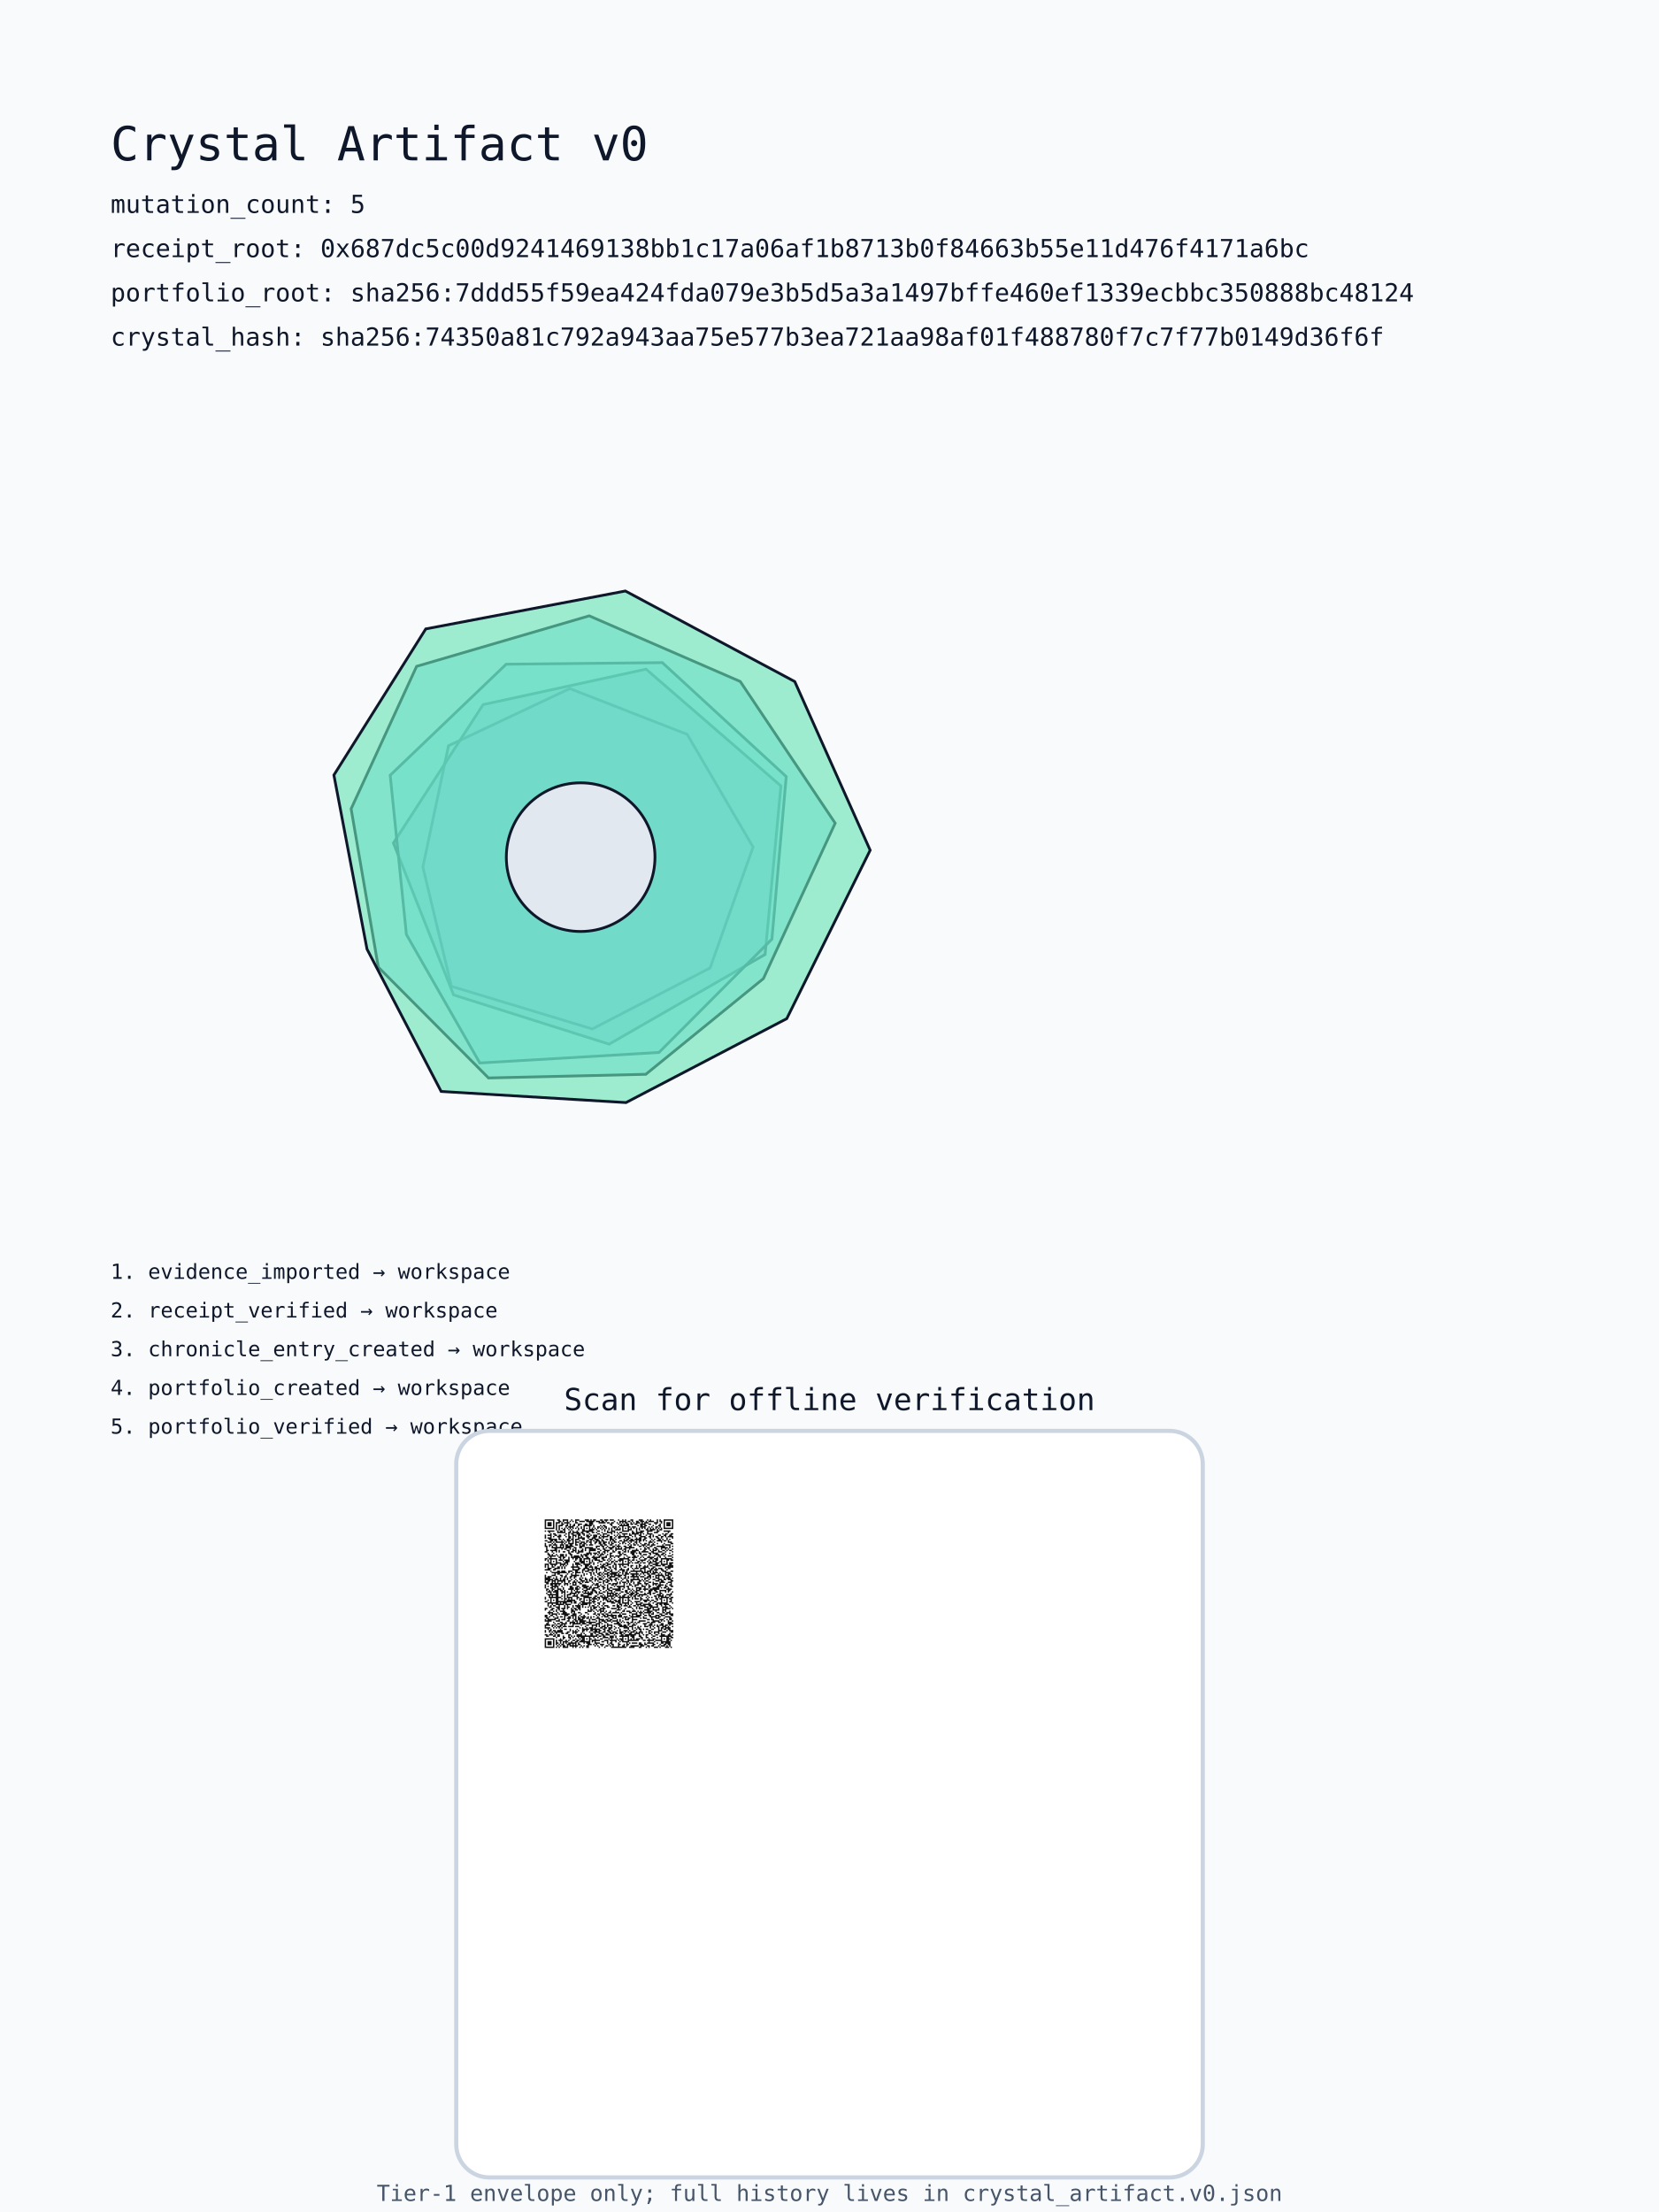
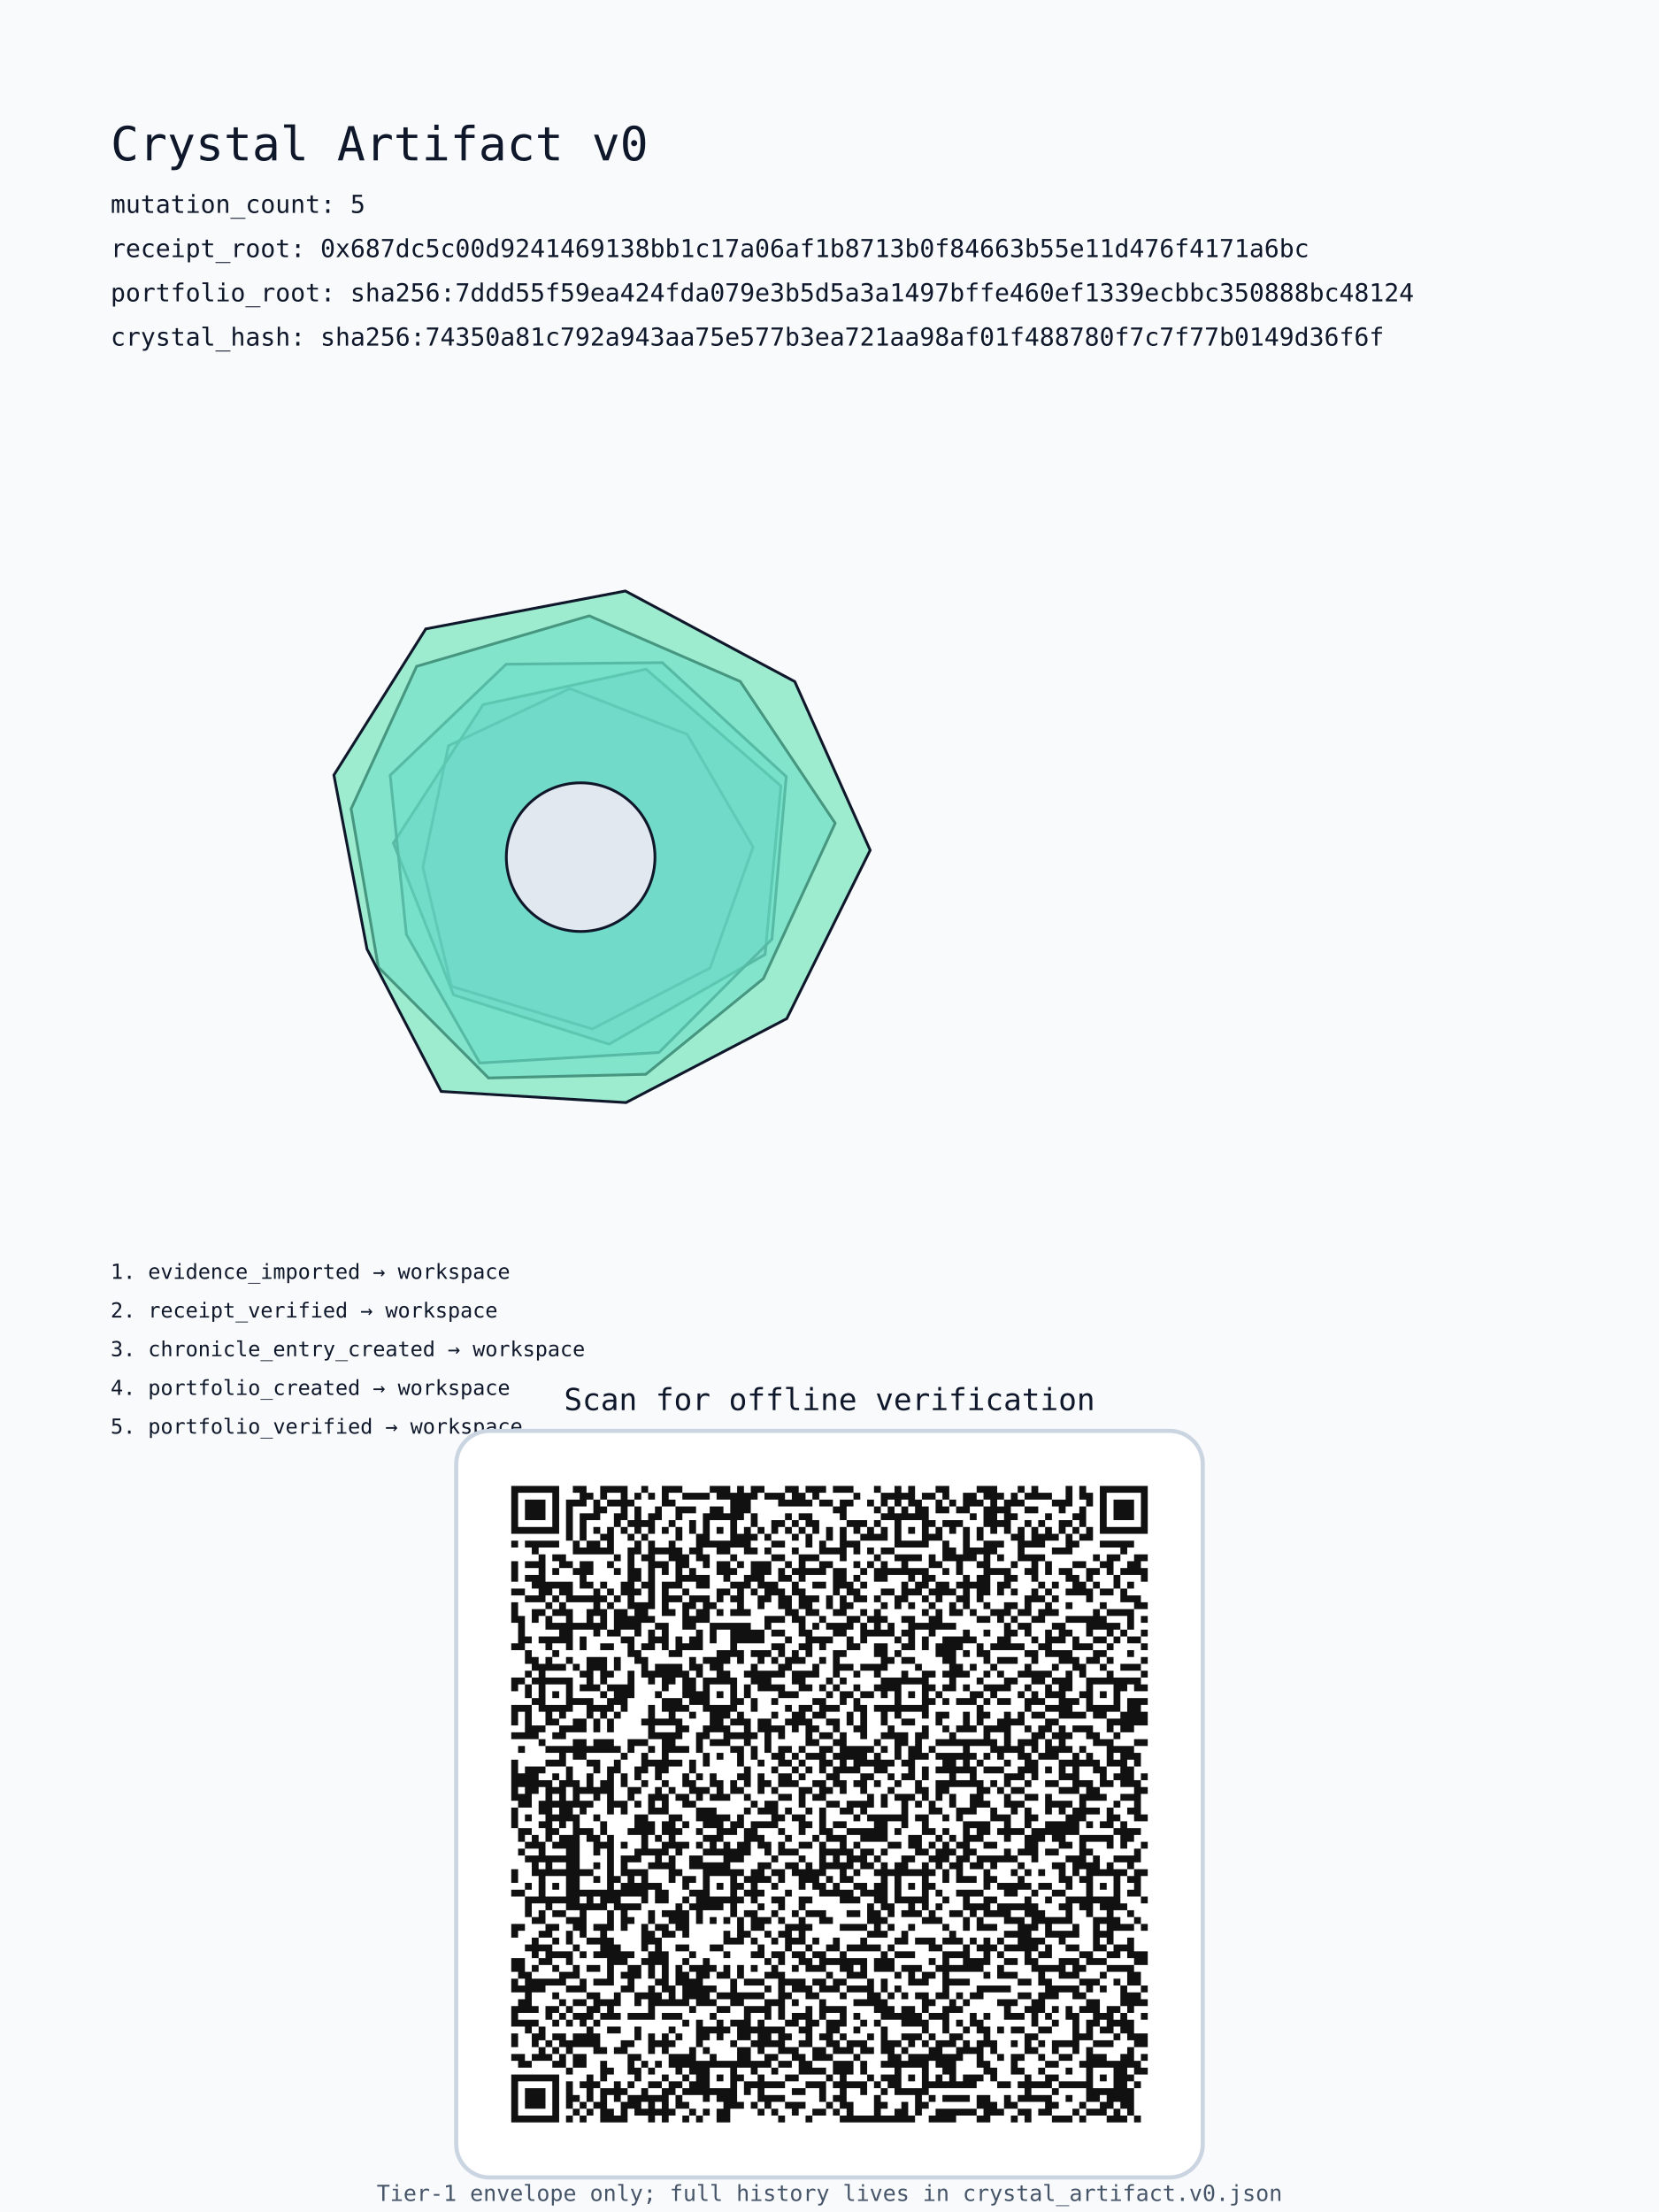
<svg xmlns="http://www.w3.org/2000/svg" width="1200" height="1600" viewBox="0 0 1200 1600">
  <rect x="0" y="0" width="1200" height="1600" fill="#f8fafc" />
  <g id="crystal-layers">
    <path d="M324.44 539.415 L412.14 498.057 L497.071 531.189 L544.728 612.709 L513.63 700.157 L428.422 744.267 L326.514 713.443 L305.87 627.131 Z" fill="hsla(282,70%,65%,0.18)" stroke="#0f172a" stroke-width="2" />
    <path d="M553.417 690.388 L440.589 755.266 L328.102 719.651 L284.569 609.794 L349.46 509.666 L467.313 484.033 L564.848 568.482 Z" fill="hsla(246,70%,65%,0.29)" stroke="#0f172a" stroke-width="2" />
    <path d="M282.238 560.754 L366.128 480.442 L479.091 479.301 L568.718 561.739 L558.349 679.308 L476.656 761.273 L347.066 768.887 L293.953 675.961 Z" fill="hsla(189,70%,65%,0.4)" stroke="#0f172a" stroke-width="2" />
    <path d="M426.191 445.457 L535.449 492.949 L604.11 595.431 L552.197 707.834 L467.122 777.075 L353.354 779.718 L273.653 699.605 L253.971 585.048 L301.352 481.976 Z" fill="hsla(189,70%,65%,0.51)" stroke="#0f172a" stroke-width="2" />
    <path d="M574.869 492.996 L629.414 614.983 L569.079 736.814 L452.804 797.522 L319.101 789.475 L265.462 686.511 L241.513 560.629 L307.972 454.91 L452.33 427.494 Z" fill="hsla(157,70%,65%,0.62)" stroke="#0f172a" stroke-width="2" />
  </g>
  <g id="receipt-seed">
    <circle cx="420" cy="620" r="53.76" fill="#e2e8f0" stroke="#0f172a" stroke-width="2" />
  </g>
  <g id="labels" font-family="monospace" fill="#0f172a">
    <text x="80" y="116" font-size="34">Crystal Artifact v0</text>
    <text x="80" y="154" font-size="18">mutation_count: 5</text>
    <text x="80" y="186" font-size="18">receipt_root: 0x687dc5c00d9241469138bb1c17a06af1b8713b0f84663b55e11d476f4171a6bc</text>
    <text x="80" y="218" font-size="18">portfolio_root: sha256:7ddd55f59ea424fda079e3b5d5a3a1497bffe460ef1339ecbbc350888bc48124</text>
    <text x="80" y="250" font-size="18">crystal_hash: sha256:74350a81c792a943aa75e577b3ea721aa98af01f488780f7c7f77b0149d36f6f</text>
  </g>
  <g id="mutation-legend" font-family="monospace" fill="#0f172a">
    <text x="80" y="925" font-size="15">1. evidence_imported → workspace</text>
    <text x="80" y="953" font-size="15">2. receipt_verified → workspace</text>
    <text x="80" y="981" font-size="15">3. chronicle_entry_created → workspace</text>
    <text x="80" y="1009" font-size="15">4. portfolio_created → workspace</text>
    <text x="80" y="1037" font-size="15">5. portfolio_verified → workspace</text>
  </g>
  <g id="qr-panel">
    <rect x="330" y="1035" width="540" height="540" rx="24" fill="#ffffff" stroke="#cbd5e1" stroke-width="3" />
-     <g id="qr" transform="translate(390,1095)">
+     <svg id="qr" x="350" y="1055" width="500" height="500" viewBox="0 0 101 101">
      <path fill="#ffffff" d="M0 0h101v101H0z" />
      <path stroke="#111111" d="M4 4.5h7m2 0h2m2 0h4m2 0h1m2 0h3m4 0h3m1 0h1m1 0h2m3 0h2m1 0h3m1 0h3m3 0h1m2 0h1m1 0h1m3 0h2m4 0h3m3 0h1m1 0h1m4 0h1m1 0h1m2 0h7M4 5.5h1m5 0h1m3 0h2m1 0h1m2 0h1m1 0h1m1 0h1m1 0h1m2 0h4m1 0h6m1 0h3m1 0h2m1 0h1m5 0h1m3 0h5m1 0h2m1 0h1m2 0h2m1 0h3m1 0h1m1 0h4m2 0h1m1 0h2m1 0h1m5 0h1M4 6.5h1m1 0h3m1 0h1m1 0h3m1 0h1m1 0h4m4 0h2m8 0h3m4 0h5m1 0h2m1 0h2m2 0h1m1 0h1m1 0h1m1 0h2m2 0h1m1 0h1m1 0h3m1 0h1m1 0h3m4 0h3m2 0h1m1 0h1m1 0h3m1 0h1M4 7.5h1m1 0h3m1 0h1m1 0h1m3 0h2m2 0h1m1 0h1m2 0h1m2 0h3m2 0h2m1 0h3m12 0h2m4 0h1m1 0h1m1 0h1m1 0h2m1 0h2m1 0h2m2 0h4m2 0h2m3 0h1m2 0h1m2 0h1m1 0h3m1 0h1M4 8.5h1m1 0h3m1 0h1m1 0h1m1 0h3m2 0h2m1 0h1m1 0h2m2 0h1m3 0h6m1 0h1m4 0h1m1 0h2m4 0h1m5 0h7m6 0h1m1 0h2m1 0h2m4 0h1m3 0h2m2 0h1m1 0h3m1 0h1M4 9.5h1m5 0h1m1 0h1m1 0h1m4 0h1m1 0h4m2 0h1m2 0h1m1 0h1m3 0h1m2 0h1m2 0h2m1 0h1m1 0h2m4 0h3m1 0h1m2 0h1m3 0h2m1 0h3m3 0h4m2 0h1m1 0h1m2 0h2m1 0h1m2 0h1m5 0h1M4 10.5h7m1 0h1m1 0h1m1 0h1m1 0h1m1 0h1m1 0h1m1 0h1m1 0h1m1 0h1m1 0h1m1 0h1m1 0h1m1 0h1m1 0h1m1 0h1m1 0h1m1 0h1m1 0h1m1 0h1m1 0h1m1 0h1m1 0h1m1 0h1m1 0h1m1 0h1m1 0h1m1 0h1m1 0h1m1 0h1m1 0h1m1 0h1m1 0h1m1 0h1m1 0h1m1 0h1m1 0h1m1 0h1m1 0h1m1 0h1m1 0h7M12 11.5h1m1 0h1m2 0h2m2 0h1m1 0h1m4 0h1m2 0h2m3 0h4m1 0h1m3 0h1m1 0h1m2 0h1m1 0h1m2 0h4m1 0h1m3 0h3m3 0h1m1 0h1m4 0h2m1 0h4m1 0h1m1 0h2M4 12.5h1m1 0h5m2 0h1m1 0h2m1 0h1m3 0h1m1 0h1m2 0h1m3 0h8m3 0h2m3 0h1m1 0h1m2 0h3m5 0h5m2 0h1m2 0h1m2 0h3m2 0h4m3 0h2m3 0h5M7 13.5h1m5 0h6m2 0h2m1 0h5m1 0h2m2 0h2m2 0h2m1 0h1m3 0h1m3 0h4m1 0h1m1 0h1m1 0h2m7 0h2m1 0h5m3 0h1m4 0h3m7 0h1M8 14.5h1m1 0h2m7 0h1m1 0h1m1 0h2m2 0h3m1 0h2m3 0h1m5 0h2m2 0h3m3 0h1m4 0h1m2 0h4m1 0h1m1 0h5m1 0h1m1 0h1m2 0h4m7 0h1m1 0h2m2 0h2M4 15.5h1m1 0h3m2 0h2m1 0h2m2 0h1m2 0h1m2 0h3m1 0h2m2 0h1m1 0h2m1 0h1m1 0h3m2 0h1m1 0h1m2 0h2m3 0h1m1 0h1m1 0h1m2 0h1m3 0h2m2 0h1m2 0h2m3 0h1m2 0h1m1 0h1m3 0h2m2 0h2m2 0h2M4 16.5h1m3 0h1m1 0h1m2 0h3m3 0h1m1 0h2m1 0h1m1 0h1m1 0h1m1 0h1m3 0h3m2 0h3m1 0h1m1 0h5m1 0h2m2 0h1m1 0h8m2 0h1m1 0h1m3 0h4m2 0h2m1 0h1m1 0h2m2 0h2m1 0h1m1 0h4M4 17.5h1m1 0h3m5 0h1m6 0h2m1 0h1m3 0h5m2 0h1m2 0h3m2 0h2m1 0h1m4 0h2m1 0h1m2 0h2m3 0h1m1 0h2m4 0h1m1 0h2m2 0h2m2 0h1m4 0h2m1 0h1m3 0h1m3 0h1M7 18.5h6m1 0h2m1 0h1m2 0h2m1 0h2m1 0h3m2 0h2m3 0h3m1 0h3m2 0h1m2 0h2m1 0h3m1 0h1m5 0h1m1 0h2m1 0h2m1 0h5m1 0h2m4 0h1m1 0h1m2 0h2m1 0h1m2 0h1m1 0h1M4 19.5h2m2 0h2m1 0h2m3 0h1m1 0h1m1 0h3m1 0h1m1 0h1m2 0h1m4 0h2m1 0h1m1 0h1m1 0h3m1 0h2m4 0h1m1 0h2m3 0h2m1 0h3m1 0h4m1 0h1m1 0h2m1 0h1m1 0h1m2 0h1m1 0h1m2 0h4m1 0h2m1 0h1M6 20.5h3m1 0h1m1 0h6m1 0h1m1 0h1m2 0h1m1 0h3m1 0h3m1 0h1m1 0h2m2 0h2m1 0h2m1 0h3m1 0h1m1 0h1m1 0h2m1 0h1m2 0h2m2 0h1m1 0h1m2 0h2m1 0h1m6 0h3m1 0h1m4 0h1m4 0h3M4 21.5h1m4 0h1m1 0h1m4 0h1m1 0h1m2 0h4m1 0h1m2 0h2m1 0h2m3 0h1m2 0h1m2 0h2m1 0h2m2 0h1m1 0h2m4 0h1m1 0h1m1 0h1m2 0h1m2 0h1m1 0h1m2 0h1m2 0h2m1 0h1m2 0h1m2 0h1m4 0h1m4 0h2M4 22.5h1m2 0h2m1 0h3m2 0h3m1 0h2m1 0h2m2 0h2m1 0h1m1 0h2m1 0h1m1 0h3m5 0h2m1 0h2m2 0h2m2 0h1m1 0h1m6 0h1m1 0h1m1 0h2m1 0h1m2 0h3m1 0h2m1 0h3m5 0h1m1 0h4M4 23.5h2m1 0h1m1 0h1m2 0h1m2 0h1m1 0h1m1 0h6m4 0h4m8 0h3m1 0h2m2 0h1m3 0h2m1 0h3m2 0h2m2 0h2m5 0h2m1 0h1m1 0h1m2 0h2m3 0h6m3 0h1m1 0h1M5 24.5h1m3 0h9m1 0h4m2 0h2m2 0h2m2 0h6m2 0h1m4 0h1m1 0h1m1 0h4m1 0h1m1 0h1m1 0h1m2 0h7m7 0h1m1 0h2m3 0h2m3 0h5m1 0h1M5 25.5h1m5 0h2m3 0h1m1 0h2m2 0h1m1 0h1m1 0h1m4 0h1m1 0h1m2 0h5m1 0h2m2 0h2m3 0h2m2 0h5m1 0h2m2 0h1m4 0h1m2 0h1m2 0h2m1 0h1m2 0h1m1 0h2m2 0h1m2 0h1m1 0h1m2 0h1M5 26.5h2m1 0h5m1 0h1m5 0h2m2 0h3m1 0h1m1 0h2m1 0h1m2 0h5m3 0h1m2 0h4m2 0h1m1 0h1m4 0h1m1 0h1m1 0h1m2 0h5m3 0h2m3 0h1m1 0h3m1 0h1m2 0h2m1 0h1m1 0h2M4 27.5h2m3 0h1m2 0h1m1 0h1m2 0h2m2 0h1m1 0h2m1 0h1m1 0h4m4 0h1m5 0h2m2 0h2m1 0h1m3 0h2m2 0h2m2 0h2m1 0h1m1 0h4m2 0h1m1 0h5m2 0h2m3 0h3m2 0h1m4 0h1M6 28.5h1m3 0h1m10 0h2m4 0h2m5 0h4m1 0h3m1 0h1m1 0h1m1 0h1m3 0h2m4 0h2m1 0h1m5 0h3m1 0h1m1 0h2m5 0h2m1 0h4m3 0h2m3 0h1M6 29.5h2m1 0h1m2 0h1m2 0h3m1 0h1m2 0h2m6 0h1m1 0h4m1 0h1m2 0h1m1 0h1m1 0h3m2 0h1m1 0h1m6 0h2m1 0h2m4 0h2m4 0h1m1 0h3m2 0h1m3 0h3m1 0h2m1 0h1m4 0h1M7 30.5h5m1 0h1m1 0h3m1 0h1m3 0h1m1 0h4m1 0h2m1 0h2m4 0h1m3 0h2m3 0h1m2 0h3m1 0h4m4 0h1m4 0h2m1 0h1m2 0h1m4 0h1m3 0h1m2 0h2m2 0h1m2 0h3M6 31.5h1m1 0h1m5 0h2m1 0h2m2 0h1m1 0h7m1 0h1m2 0h2m2 0h6m1 0h4m2 0h1m2 0h1m2 0h1m3 0h1m2 0h2m1 0h4m2 0h1m1 0h1m2 0h5m2 0h1m1 0h1m3 0h1m4 0h1M4 32.5h2m1 0h6m2 0h1m1 0h1m3 0h1m2 0h1m1 0h2m1 0h2m1 0h5m2 0h3m3 0h2m3 0h1m1 0h1m5 0h7m3 0h1m3 0h1m3 0h2m2 0h2m1 0h3m2 0h8M4 33.5h1m1 0h1m1 0h1m3 0h1m1 0h3m1 0h4m4 0h1m2 0h2m1 0h1m3 0h1m1 0h1m1 0h4m2 0h2m1 0h1m1 0h1m2 0h1m2 0h4m3 0h2m1 0h2m1 0h1m2 0h4m2 0h1m2 0h1m1 0h2m2 0h1m3 0h2m1 0h2M6 34.5h1m1 0h1m1 0h1m1 0h1m4 0h1m1 0h3m3 0h1m3 0h4m1 0h1m1 0h1m1 0h1m4 0h3m4 0h1m1 0h2m1 0h2m1 0h1m1 0h1m1 0h1m1 0h1m1 0h1m4 0h2m1 0h1m3 0h1m1 0h1m1 0h3m2 0h2m1 0h1m1 0h1M7 35.5h2m3 0h4m2 0h3m5 0h3m1 0h3m3 0h2m1 0h1m2 0h1m5 0h2m2 0h1m1 0h1m5 0h1m3 0h2m1 0h1m1 0h3m1 0h1m1 0h2m2 0h3m2 0h3m1 0h1m3 0h1m1 0h3M4 36.5h3m1 0h5m2 0h4m1 0h1m3 0h1m1 0h4m2 0h5m2 0h1m4 0h1m1 0h2m1 0h3m2 0h2m1 0h8m7 0h1m6 0h1m2 0h4m2 0h5m1 0h2M4 37.5h1m1 0h1m2 0h1m1 0h1m3 0h1m1 0h1m1 0h1m4 0h1m2 0h1m2 0h1m2 0h3m1 0h1m4 0h1m2 0h2m1 0h2m3 0h1m1 0h1m2 0h1m1 0h1m3 0h1m1 0h2m2 0h1m1 0h2m2 0h1m1 0h1m1 0h2m2 0h4m1 0h2m2 0h4M4 38.5h1m1 0h1m2 0h2m2 0h2m1 0h1m1 0h1m4 0h6m4 0h2m1 0h3m1 0h2m2 0h4m2 0h2m1 0h1m1 0h1m2 0h1m2 0h2m3 0h1m3 0h1m1 0h1m2 0h4m3 0h2m7 0h6M6 39.5h3m2 0h4m1 0h1m1 0h1m5 0h1m3 0h2m2 0h4m2 0h1m1 0h4m1 0h1m1 0h2m2 0h1m2 0h2m3 0h1m4 0h1m2 0h1m1 0h3m1 0h4m2 0h1m1 0h2m1 0h1m1 0h3m2 0h1m1 0h2M4 40.5h4m2 0h2m12 0h5m2 0h2m2 0h5m1 0h1m1 0h1m3 0h1m1 0h2m1 0h1m2 0h1m2 0h4m1 0h2m3 0h1m4 0h1m2 0h1m3 0h2m1 0h3m2 0h2m2 0h1M8 41.5h1m4 0h2m1 0h3m2 0h3m2 0h2m3 0h1m1 0h3m2 0h1m2 0h1m5 0h2m2 0h2m4 0h1m2 0h2m1 0h1m2 0h9m1 0h1m1 0h3m1 0h1m1 0h1m4 0h3m3 0h2M5 42.5h1m3 0h11m1 0h1m2 0h1m1 0h4m1 0h1m4 0h2m1 0h1m1 0h1m1 0h2m1 0h1m2 0h2m1 0h5m1 0h1m1 0h1m1 0h2m1 0h1m4 0h1m3 0h5m1 0h1m1 0h4m1 0h1m3 0h4M11 43.5h1m1 0h2m5 0h1m2 0h1m2 0h1m5 0h1m1 0h1m2 0h1m1 0h1m2 0h2m1 0h1m1 0h3m1 0h5m1 0h1m2 0h1m1 0h3m1 0h6m1 0h1m1 0h1m2 0h2m1 0h3m2 0h1m1 0h1m2 0h1m1 0h3M4 44.5h1m4 0h3m3 0h2m2 0h1m3 0h6m1 0h1m1 0h1m4 0h1m2 0h1m2 0h2m1 0h1m2 0h2m1 0h1m1 0h6m1 0h2m4 0h2m1 0h1m1 0h1m3 0h1m2 0h2m3 0h6m1 0h3m1 0h1M4 45.5h1m1 0h3m3 0h1m3 0h1m1 0h2m2 0h2m1 0h2m3 0h1m7 0h1m3 0h1m2 0h1m1 0h1m1 0h1m1 0h4m2 0h2m3 0h1m1 0h1m1 0h6m1 0h3m2 0h3m1 0h1m1 0h1m1 0h1m2 0h2m2 0h2M4 46.5h4m2 0h1m1 0h1m2 0h1m2 0h1m1 0h1m1 0h1m2 0h1m3 0h1m1 0h1m1 0h1m3 0h2m1 0h1m2 0h2m1 0h1m3 0h2m3 0h2m2 0h1m1 0h2m1 0h1m3 0h1m2 0h1m4 0h3m1 0h1m3 0h3m3 0h1m1 0h3m1 0h1M4 47.5h6m1 0h3m1 0h1m1 0h2m1 0h1m2 0h1m2 0h1m2 0h2m2 0h2m1 0h1m1 0h1m1 0h2m1 0h3m2 0h2m1 0h2m1 0h2m1 0h1m2 0h1m2 0h1m2 0h7m1 0h1m1 0h1m2 0h1m2 0h2m2 0h3m1 0h2m1 0h3M4 48.5h1m1 0h2m1 0h3m1 0h6m2 0h2m2 0h1m1 0h1m2 0h3m1 0h1m1 0h2m2 0h1m1 0h1m3 0h2m1 0h2m1 0h1m2 0h1m3 0h1m3 0h2m1 0h2m4 0h2m1 0h1m1 0h2m5 0h3m1 0h2m5 0h2M4 49.5h3m2 0h1m1 0h1m1 0h1m2 0h1m1 0h1m2 0h1m2 0h3m1 0h2m1 0h1m1 0h3m2 0h1m4 0h2m1 0h1m1 0h2m6 0h1m1 0h1m1 0h3m1 0h1m1 0h1m1 0h1m2 0h2m3 0h1m2 0h2m1 0h1m4 0h4m2 0h3M5 50.5h2m1 0h8m2 0h3m1 0h1m1 0h1m1 0h1m2 0h2m8 0h1m1 0h2m3 0h1m3 0h2m1 0h4m1 0h1m2 0h1m1 0h1m1 0h1m2 0h1m2 0h3m2 0h3m3 0h4m1 0h1m4 0h1m2 0h1M4 51.5h1m3 0h2m1 0h2m1 0h1m3 0h1m1 0h1m3 0h3m4 0h3m4 0h1m1 0h3m1 0h1m2 0h1m1 0h1m2 0h2m1 0h1m5 0h1m3 0h2m2 0h3m2 0h1m2 0h1m1 0h1m2 0h1m1 0h1m1 0h4m1 0h1m2 0h2M4 52.5h1m1 0h1m2 0h5m2 0h1m5 0h2m3 0h2m2 0h5m1 0h1m4 0h2m1 0h2m2 0h1m4 0h1m1 0h6m1 0h2m2 0h1m1 0h1m4 0h3m2 0h2m4 0h3m3 0h2m2 0h2M4 53.5h1m3 0h2m1 0h1m1 0h1m3 0h1m4 0h3m1 0h2m1 0h1m2 0h3m1 0h2m1 0h4m3 0h2m1 0h1m1 0h2m4 0h2m2 0h1m2 0h1m5 0h4m2 0h1m2 0h1m2 0h5m1 0h1m1 0h2m1 0h1M5 54.5h2m2 0h2m2 0h3m1 0h1m3 0h4m1 0h3m2 0h1m2 0h3m1 0h2m3 0h1m2 0h1m2 0h2m2 0h6m1 0h1m3 0h2m1 0h1m2 0h1m1 0h2m1 0h4m1 0h7m5 0h4M5 55.5h1m1 0h1m1 0h1m1 0h3m1 0h2m1 0h1m4 0h1m1 0h1m1 0h1m4 0h3m3 0h3m3 0h1m3 0h1m1 0h3m2 0h4m3 0h2m2 0h1m1 0h1m1 0h3m3 0h1m2 0h3m1 0h2m2 0h5m1 0h2M6 56.5h3m1 0h4m2 0h3m1 0h1m2 0h1m2 0h4m1 0h1m1 0h1m1 0h1m1 0h2m1 0h2m1 0h1m2 0h2m1 0h1m2 0h1m1 0h1m4 0h2m1 0h2m1 0h1m1 0h1m1 0h2m2 0h2m4 0h2m3 0h2m1 0h1m3 0h1m1 0h1m2 0h1M5 57.5h1m2 0h1m3 0h2m2 0h1m1 0h1m3 0h5m1 0h1m3 0h7m2 0h1m1 0h3m3 0h5m1 0h2m1 0h1m4 0h2m1 0h3m1 0h2m4 0h1m1 0h3m1 0h2m3 0h2m6 0h1M6 58.5h8m4 0h1m1 0h3m2 0h1m1 0h1m2 0h2m3 0h3m4 0h1m3 0h1m2 0h1m1 0h1m1 0h3m1 0h1m3 0h2m2 0h3m1 0h2m1 0h6m2 0h1m4 0h3m1 0h1m2 0h4M7 59.5h1m1 0h1m2 0h2m2 0h1m1 0h1m1 0h1m3 0h4m2 0h6m4 0h2m2 0h2m1 0h1m1 0h5m1 0h2m1 0h1m1 0h2m2 0h1m1 0h1m1 0h2m1 0h2m1 0h1m3 0h1m4 0h2m1 0h4m1 0h1m2 0h1M4 60.5h1m2 0h9m2 0h1m1 0h4m3 0h2m3 0h6m1 0h2m1 0h2m1 0h5m2 0h1m1 0h1m2 0h9m1 0h1m1 0h1m3 0h1m3 0h1m1 0h1m1 0h1m2 0h1m1 0h1m1 0h6m1 0h2M4 61.5h1m3 0h1m3 0h2m2 0h1m1 0h2m1 0h1m1 0h1m3 0h1m1 0h2m1 0h1m3 0h1m1 0h4m1 0h1m2 0h3m1 0h1m1 0h2m4 0h1m1 0h1m3 0h1m2 0h1m1 0h3m1 0h2m3 0h1m5 0h2m1 0h2m3 0h1m1 0h2M6 62.5h1m1 0h1m1 0h1m1 0h2m4 0h1m1 0h6m3 0h1m2 0h1m1 0h1m1 0h2m1 0h1m2 0h1m3 0h1m1 0h2m1 0h1m2 0h2m1 0h2m1 0h1m1 0h1m1 0h2m7 0h1m1 0h5m1 0h2m2 0h1m2 0h1m1 0h1m1 0h1m2 0h1M4 63.5h2m2 0h1m3 0h12m1 0h2m3 0h3m3 0h1m1 0h3m3 0h1m4 0h5m1 0h4m1 0h1m3 0h1m1 0h1m2 0h4m3 0h2m2 0h1m2 0h2m3 0h1m3 0h1m1 0h2M6 64.5h8m1 0h1m1 0h3m3 0h1m1 0h2m2 0h1m1 0h7m1 0h1m2 0h2m2 0h2m4 0h3m2 0h2m1 0h5m2 0h1m2 0h1m2 0h2m4 0h1m2 0h1m2 0h8m3 0h1M6 65.5h1m2 0h1m2 0h6m1 0h4m5 0h1m1 0h5m1 0h1m3 0h1m2 0h1m2 0h1m9 0h1m1 0h2m2 0h1m1 0h1m1 0h1m3 0h4m1 0h6m3 0h2m1 0h2m1 0h4M6 66.5h1m1 0h1m1 0h2m2 0h1m3 0h1m1 0h1m3 0h1m1 0h4m1 0h1m4 0h1m1 0h2m2 0h1m2 0h1m1 0h3m3 0h2m1 0h2m1 0h1m1 0h3m1 0h1m2 0h2m1 0h1m1 0h4m2 0h3m3 0h1m2 0h1m2 0h1m2 0h1M7 67.5h2m3 0h3m3 0h1m1 0h2m2 0h1m2 0h3m1 0h1m1 0h1m1 0h1m1 0h1m1 0h3m1 0h1m2 0h1m2 0h2m5 0h3m5 0h3m3 0h1m1 0h1m3 0h3m1 0h6m3 0h4m2 0h1M4 68.5h2m3 0h2m2 0h2m1 0h3m1 0h1m2 0h1m1 0h2m1 0h2m7 0h1m1 0h2m3 0h4m4 0h4m1 0h1m1 0h1m2 0h1m4 0h1m2 0h1m1 0h3m3 0h3m1 0h1m3 0h1m2 0h1m1 0h4m1 0h1M4 69.5h1m3 0h2m2 0h1m1 0h1m2 0h1m5 0h2m1 0h2m1 0h1m5 0h1m1 0h2m2 0h1m1 0h2m1 0h1m9 0h3m2 0h1m6 0h1m7 0h4m2 0h5m2 0h3M7 70.5h1m2 0h1m1 0h1m2 0h4m4 0h3m9 0h3m1 0h1m2 0h1m1 0h3m1 0h1m2 0h1m3 0h1m4 0h2m1 0h3m1 0h3m1 0h1m1 0h1m1 0h1m2 0h4m2 0h1m4 0h1m1 0h1m2 0h1M6 71.5h4m3 0h1m3 0h3m3 0h1m1 0h1m2 0h2m3 0h2m5 0h1m3 0h1m2 0h1m2 0h2m1 0h5m1 0h1m5 0h2m3 0h1m1 0h3m1 0h5m1 0h1m2 0h2m2 0h2m1 0h3M7 72.5h1m1 0h4m1 0h1m1 0h6m2 0h3m3 0h1m4 0h1m3 0h2m1 0h2m1 0h2m1 0h2m2 0h1m5 0h1m1 0h3m4 0h4m2 0h1m1 0h1m3 0h1m1 0h2m4 0h2m2 0h2m1 0h3M4 73.5h2m2 0h2m2 0h1m5 0h3m2 0h4m2 0h1m2 0h1m8 0h1m1 0h1m2 0h2m1 0h7m1 0h3m5 0h1m1 0h1m2 0h4m2 0h2m1 0h2m3 0h3m1 0h3m4 0h2M4 74.5h2m1 0h1m2 0h1m2 0h1m1 0h2m1 0h1m2 0h2m1 0h1m1 0h1m1 0h1m1 0h4m1 0h1m1 0h1m1 0h1m2 0h1m2 0h1m1 0h3m2 0h2m1 0h1m1 0h3m1 0h3m2 0h7m2 0h1m4 0h5m1 0h2m3 0h4M5 75.5h2m4 0h3m4 0h1m1 0h3m1 0h1m1 0h1m1 0h2m1 0h2m1 0h2m1 0h1m3 0h3m6 0h1m2 0h3m4 0h1m1 0h1m1 0h2m1 0h1m5 0h1m1 0h3m3 0h1m2 0h3m3 0h1m3 0h2M4 76.5h1m1 0h6m2 0h1m1 0h3m2 0h1m3 0h2m1 0h4m4 0h1m1 0h3m2 0h4m1 0h2m1 0h2m3 0h1m1 0h1m3 0h3m2 0h4m7 0h2m1 0h2m4 0h3m2 0h1m1 0h2M4 77.5h5m3 0h3m5 0h2m2 0h1m1 0h2m1 0h5m2 0h1m4 0h1m1 0h1m1 0h3m1 0h3m1 0h4m1 0h1m1 0h1m6 0h1m4 0h5m5 0h5m1 0h1m1 0h1m2 0h1m2 0h1M6 78.5h1m3 0h1m4 0h2m2 0h1m2 0h4m1 0h1m1 0h4m1 0h7m2 0h2m2 0h2m3 0h1m3 0h2m1 0h1m1 0h1m1 0h2m1 0h2m1 0h1m1 0h2m5 0h2m1 0h3m2 0h2m5 0h3M5 79.5h2m4 0h1m1 0h2m1 0h4m2 0h1m1 0h6m1 0h3m2 0h2m3 0h3m1 0h1m3 0h1m4 0h5m5 0h2m2 0h1m1 0h1m4 0h3m2 0h2m6 0h2m3 0h4M4 80.5h4m1 0h2m1 0h1m2 0h2m1 0h1m5 0h1m5 0h1m3 0h2m2 0h4m1 0h1m3 0h1m1 0h4m4 0h3m1 0h2m1 0h1m2 0h3m6 0h1m2 0h3m1 0h1m1 0h1m1 0h3m1 0h2m1 0h1M4 81.5h1m4 0h1m1 0h1m1 0h3m1 0h3m1 0h4m1 0h3m4 0h1m4 0h1m2 0h1m1 0h1m1 0h3m1 0h1m2 0h1m1 0h1m3 0h6m1 0h3m3 0h1m1 0h1m2 0h3m1 0h1m1 0h1m2 0h2m2 0h3m1 0h1m2 0h1M4 82.5h4m2 0h1m1 0h1m1 0h1m1 0h1m12 0h1m1 0h1m2 0h1m1 0h3m1 0h1m3 0h2m1 0h2m1 0h3m2 0h1m1 0h1m3 0h4m2 0h1m1 0h1m1 0h2m7 0h1m2 0h1m2 0h1m1 0h2m1 0h4M6 83.5h1m1 0h1m6 0h1m2 0h2m2 0h1m4 0h1m3 0h5m1 0h7m2 0h2m2 0h2m2 0h1m3 0h1m5 0h1m2 0h1m2 0h1m1 0h2m1 0h1m1 0h2m2 0h2m3 0h1m1 0h1m1 0h2m1 0h2M4 84.5h1m2 0h2m1 0h2m1 0h4m5 0h1m1 0h1m1 0h1m1 0h1m2 0h2m1 0h1m2 0h2m1 0h2m1 0h2m2 0h1m1 0h2m1 0h1m3 0h1m1 0h1m2 0h3m1 0h1m2 0h2m3 0h1m5 0h2m5 0h3m3 0h1m1 0h3M4 85.5h1m2 0h1m1 0h1m1 0h6m3 0h2m2 0h4m3 0h1m4 0h1m2 0h5m2 0h2m2 0h2m1 0h3m2 0h3m1 0h1m1 0h1m1 0h3m1 0h1m1 0h3m2 0h1m1 0h1m1 0h1m1 0h4m2 0h3m3 0h2M8 86.5h1m1 0h1m1 0h1m3 0h2m1 0h2m3 0h1m1 0h1m3 0h1m1 0h1m4 0h2m1 0h1m2 0h3m2 0h2m1 0h3m1 0h2m1 0h2m1 0h1m3 0h2m2 0h4m1 0h1m4 0h2m2 0h1m2 0h1m1 0h1m5 0h1M4 87.5h2m1 0h3m1 0h1m1 0h2m6 0h2m4 0h4m2 0h1m3 0h2m2 0h2m2 0h2m1 0h3m3 0h1m4 0h2m1 0h8m2 0h1m2 0h1m1 0h2m2 0h1m2 0h2m2 0h3m2 0h2m1 0h1M5 88.5h2m3 0h2m1 0h2m2 0h1m3 0h1m1 0h1m1 0h1m1 0h15m1 0h2m1 0h2m3 0h3m1 0h1m2 0h7m1 0h3m3 0h2m3 0h1m4 0h2m3 0h9M12 89.5h1m4 0h2m2 0h2m1 0h1m3 0h1m1 0h3m3 0h1m2 0h1m2 0h1m3 0h4m1 0h3m1 0h1m4 0h1m3 0h1m2 0h2m4 0h2m2 0h2m2 0h1m3 0h1m2 0h1m3 0h2m1 0h2M4 90.5h7m4 0h1m1 0h1m4 0h1m3 0h1m2 0h1m1 0h2m1 0h1m1 0h2m2 0h1m3 0h2m4 0h1m1 0h1m3 0h1m1 0h3m1 0h1m1 0h1m1 0h1m1 0h1m1 0h3m1 0h1m4 0h1m2 0h2m4 0h1m1 0h1m1 0h3M4 91.5h1m5 0h1m1 0h1m1 0h3m2 0h1m1 0h1m2 0h2m1 0h2m1 0h3m3 0h1m1 0h6m3 0h3m1 0h5m1 0h1m1 0h2m3 0h8m3 0h2m1 0h5m1 0h5m3 0h2m1 0h1M4 92.5h1m1 0h3m1 0h1m1 0h1m2 0h1m1 0h4m2 0h1m2 0h2m1 0h8m1 0h1m1 0h1m4 0h2m2 0h1m2 0h1m2 0h1m2 0h1m1 0h5m14 0h1m3 0h1m4 0h7M4 93.5h1m1 0h3m1 0h1m1 0h2m1 0h1m1 0h1m1 0h1m1 0h6m1 0h1m3 0h1m1 0h3m3 0h4m5 0h1m1 0h2m4 0h1m5 0h1m1 0h1m1 0h4m1 0h2m2 0h1m1 0h5m2 0h1m2 0h2m1 0h4M4 94.5h1m1 0h3m1 0h1m1 0h1m1 0h1m1 0h2m2 0h3m1 0h1m1 0h1m1 0h2m5 0h3m1 0h1m1 0h1m2 0h3m3 0h1m1 0h2m3 0h2m2 0h1m1 0h2m7 0h3m1 0h2m4 0h2m3 0h1m2 0h2m1 0h2M4 95.5h1m5 0h1m2 0h1m1 0h1m1 0h2m1 0h1m1 0h6m2 0h1m1 0h1m1 0h2m4 0h1m1 0h1m2 0h1m2 0h2m1 0h1m1 0h1m3 0h1m2 0h2m1 0h1m2 0h6m1 0h3m2 0h2m1 0h2m3 0h1m1 0h3m1 0h1m1 0h1M4 96.5h7m1 0h1m1 0h1m2 0h4m3 0h1m1 0h1m2 0h1m1 0h1m2 0h2m7 0h1m3 0h1m4 0h11m2 0h4m3 0h2m3 0h1m1 0h1m3 0h3m1 0h1m3 0h3m1 0h1" />
-     </g>
+     </svg>
  </g>
  <text x="600" y="1020" text-anchor="middle" font-family="monospace" font-size="22" fill="#0f172a">Scan for offline verification</text>
  <text x="600" y="1592" text-anchor="middle" font-family="monospace" font-size="16" fill="#475569">Tier-1 envelope only; full history lives in crystal_artifact.v0.json</text>
</svg>
